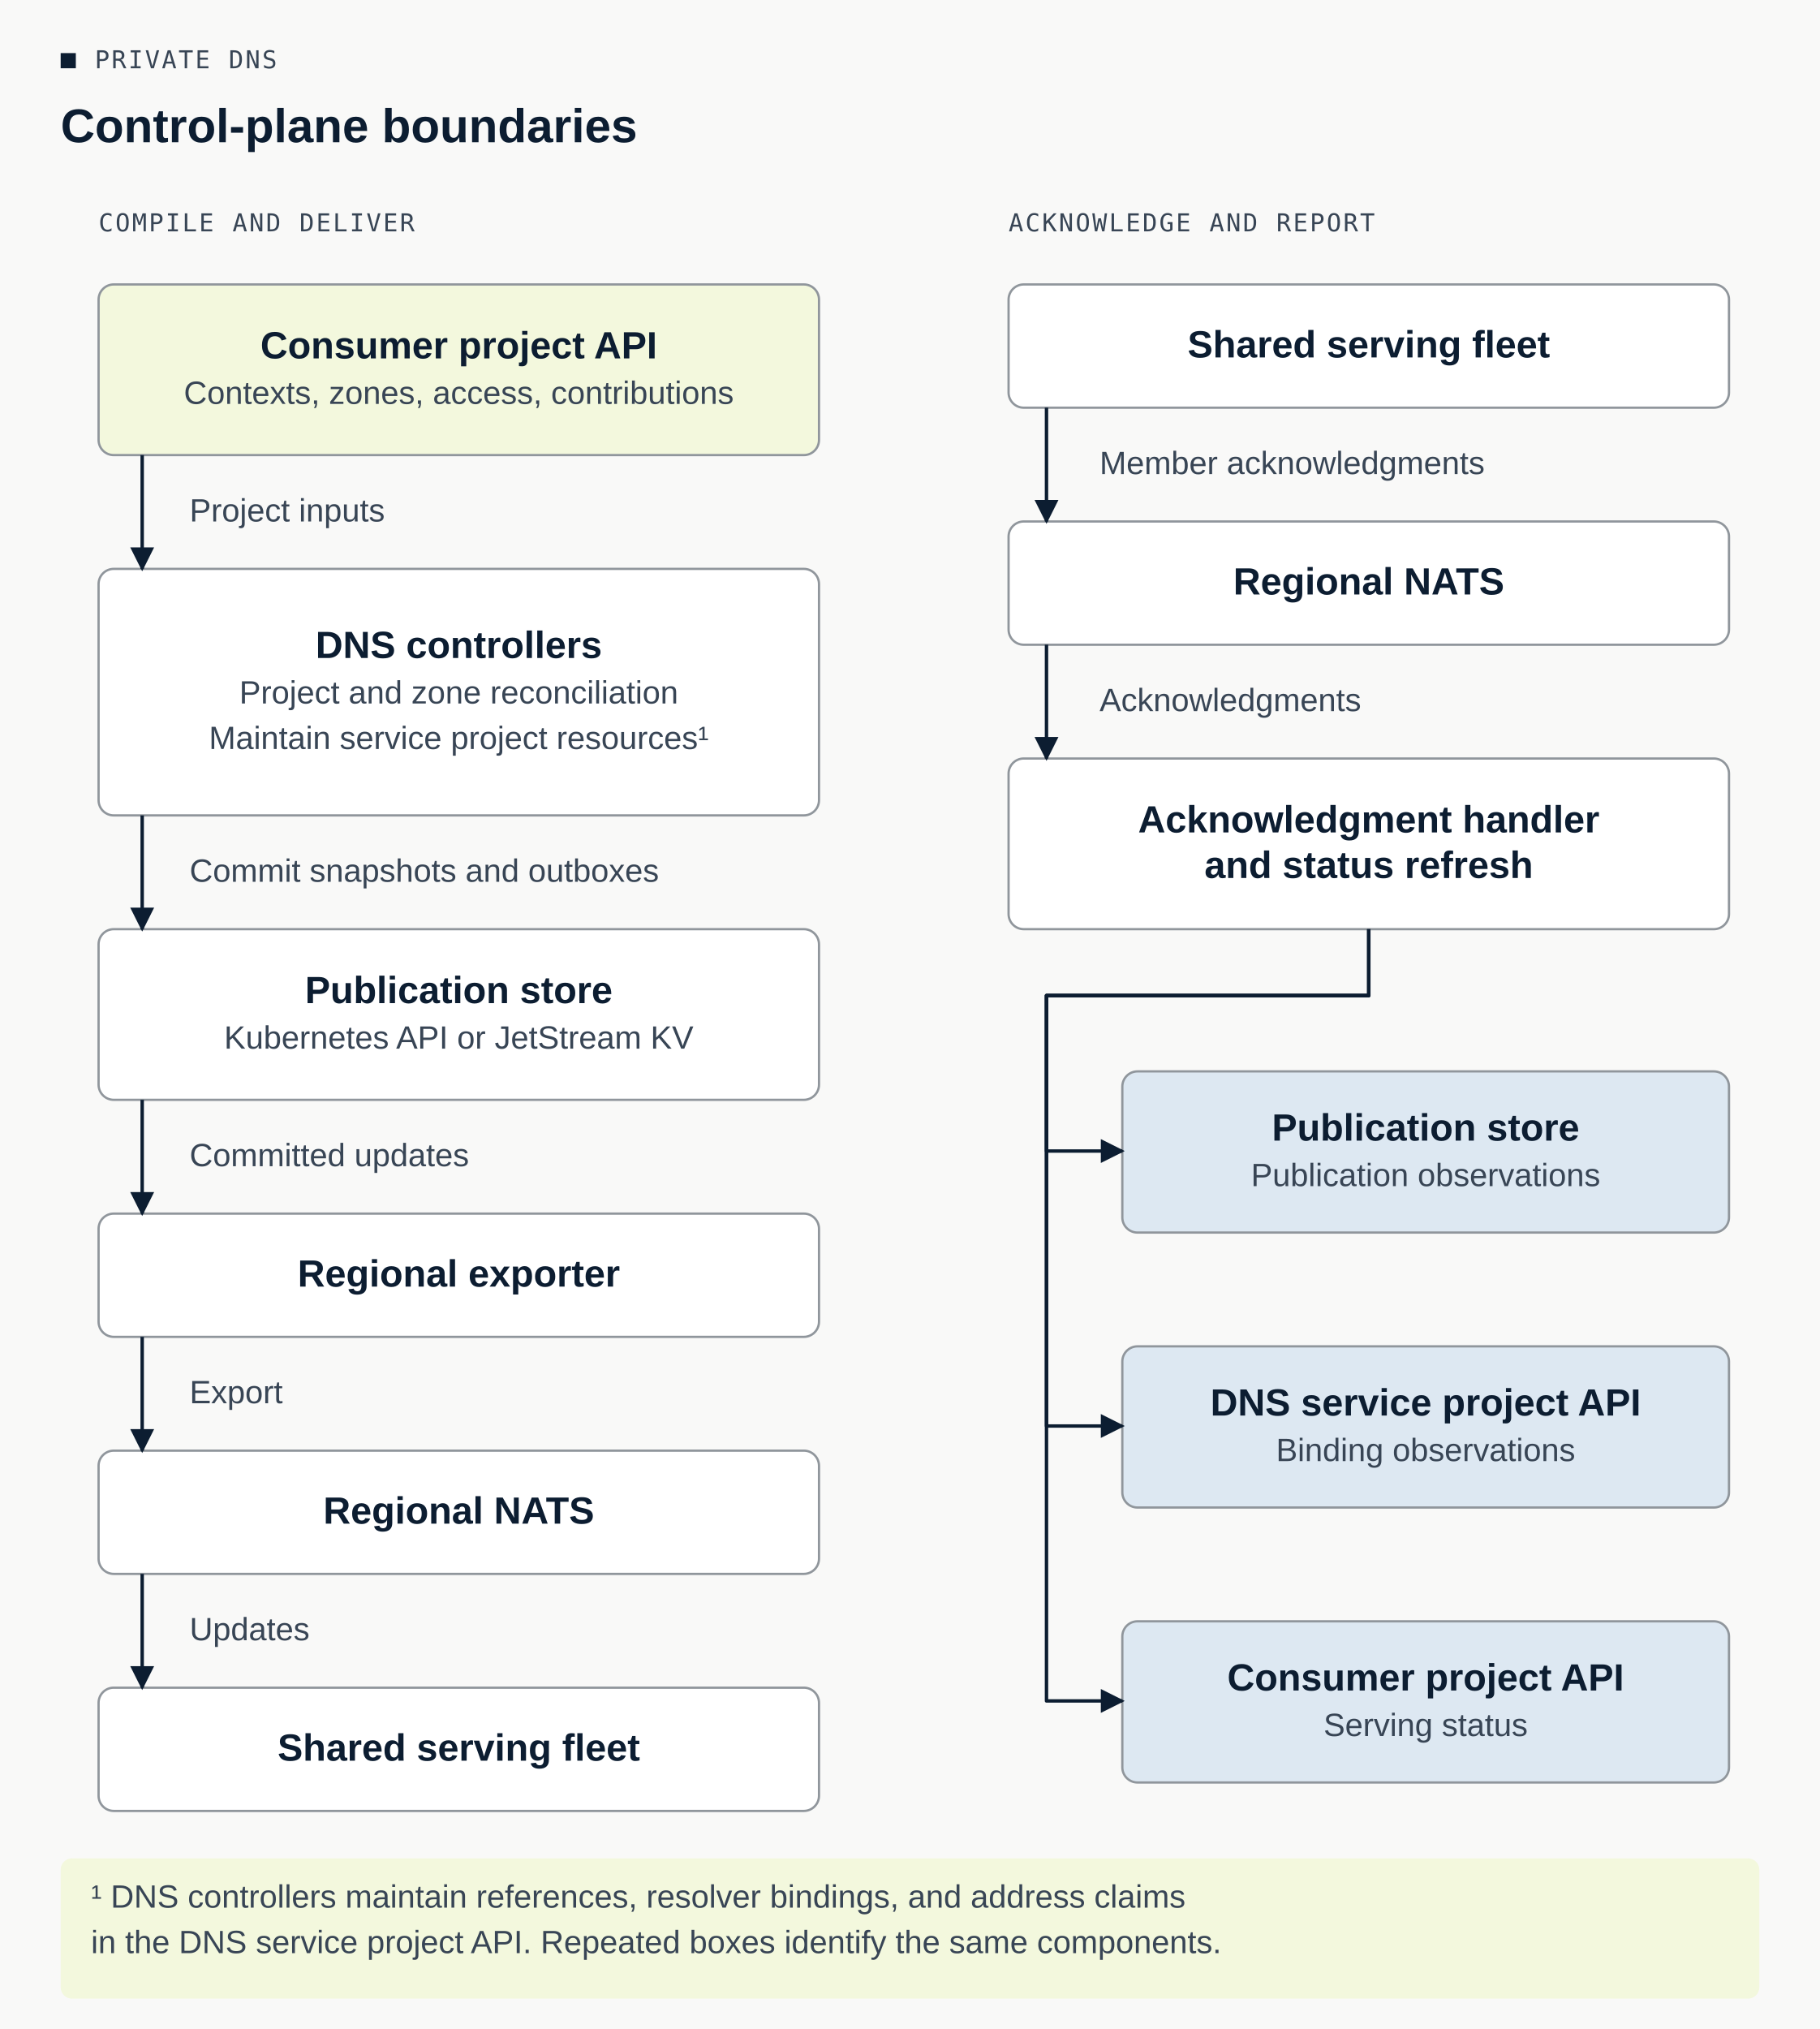
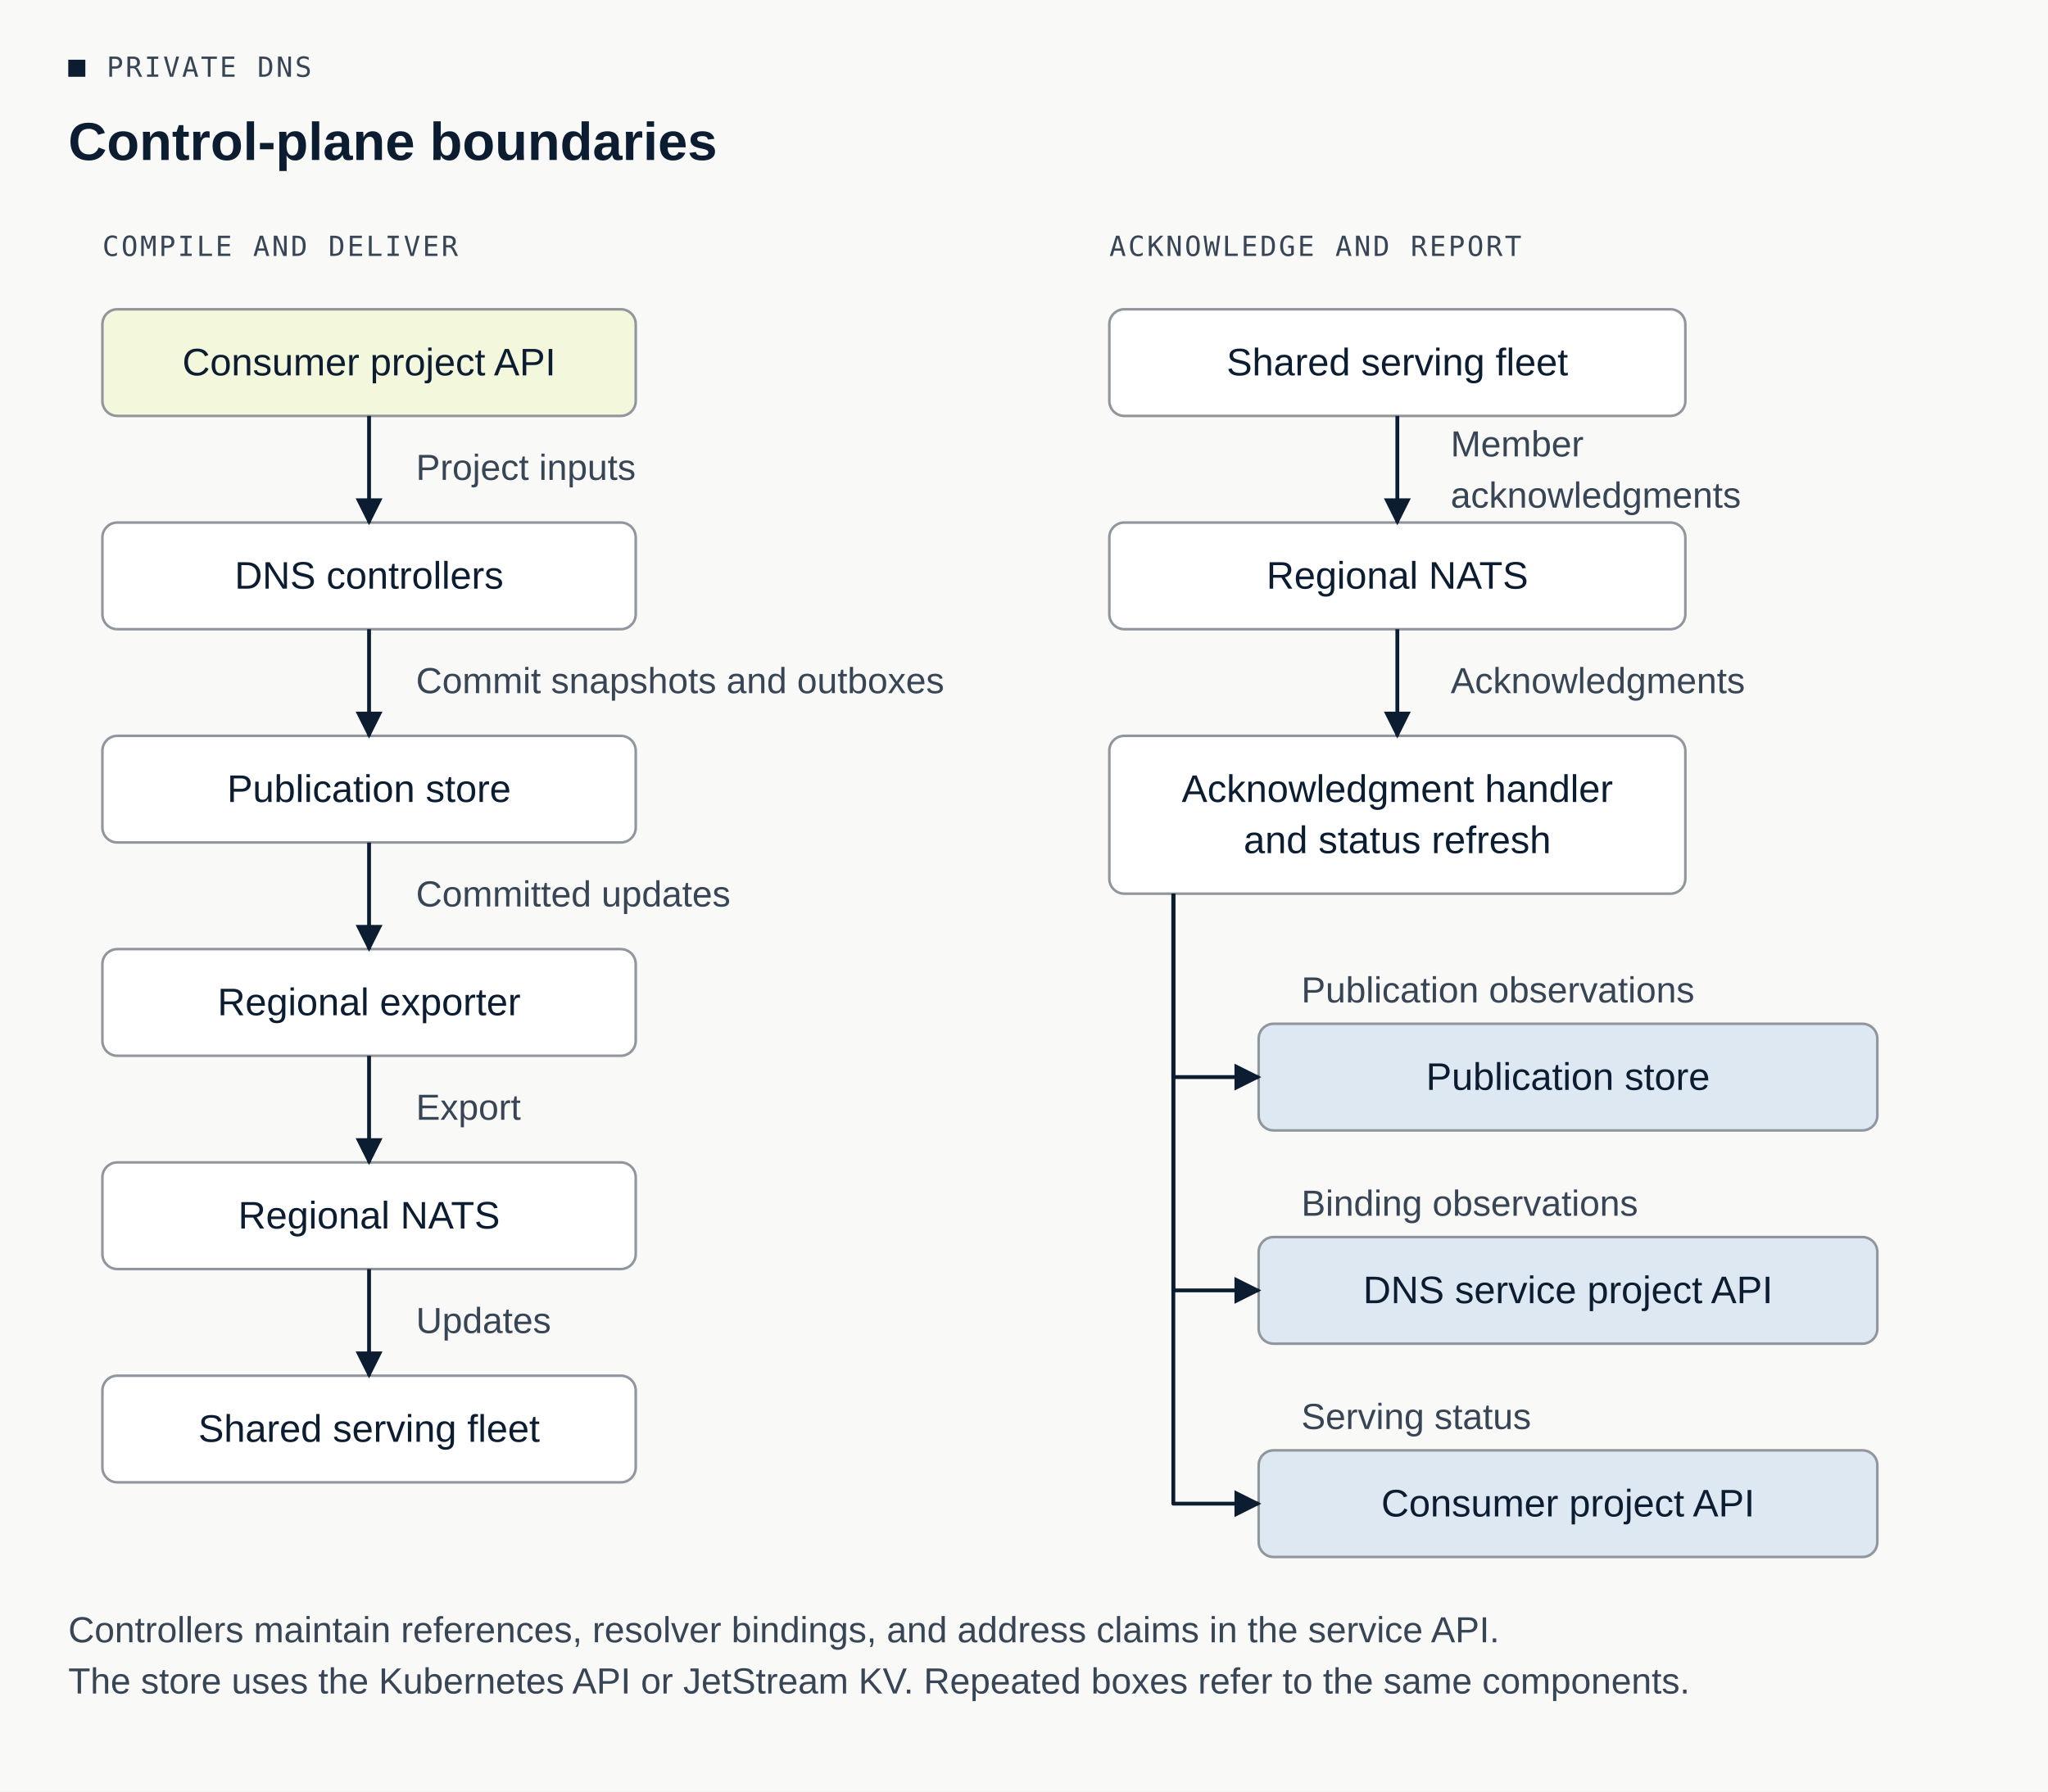
- <svg xmlns="http://www.w3.org/2000/svg" width="960" height="1070" viewBox="0 0 960 1070" role="img" aria-labelledby="title description">
+ <svg xmlns="http://www.w3.org/2000/svg" width="960" height="840" viewBox="0 0 960 840" role="img" aria-labelledby="title description">
  <defs>
    <marker id="arrow" viewBox="0 0 10 10" refX="9" refY="5" markerWidth="7" markerHeight="7" orient="auto-start-reverse">
      <path d="M 0 0 L 10 5 L 0 10 z" fill="#0C1D31" />
    </marker>
  </defs>
  <style>
    text { font-family: "Alliance No.1", "Alliance No 1", Arial, Helvetica, sans-serif; fill: #0C1D31; }
    .title { font-size: 25px; font-weight: 700; }
    .heading { font-size: 20px; font-weight: 700; }
    .label { font-size: 18px; }
    .detail { font-size: 17px; fill: #384555; }
    .message { font-size: 17px; fill: #384555; paint-order: stroke; stroke: #F9F9F8; stroke-width: 5px; stroke-linejoin: round; }
    .eyebrow { font-family: "DejaVu Sans Mono", monospace; font-size: 13px; letter-spacing: 1px; fill: #384555; }
    .mono { font-family: "DejaVu Sans Mono", monospace; font-size: 17px; }
    .edge { fill: none; stroke: #0C1D31; stroke-width: 1.8; stroke-linejoin: round; marker-end: url(#arrow); }
    .return { stroke-dasharray: 6 5; }
    .lifeline { stroke: #90969C; stroke-width: 1.2; stroke-dasharray: 4 6; }
  </style>
-   <rect width="960" height="1070" fill="#F9F9F8" />
+   <rect width="960" height="840" fill="#F9F9F8" />
  <rect x="32" y="28" width="8" height="8" fill="#0C1D31" />
  <text x="50" y="36" class="eyebrow" text-anchor="start">PRIVATE DNS</text>
  <text x="32" y="75" class="title" text-anchor="start">Control-plane boundaries</text>
-   <text x="52" y="122" class="eyebrow" text-anchor="start">COMPILE AND DELIVER</text>
-   <text x="532" y="122" class="eyebrow" text-anchor="start">ACKNOWLEDGE AND REPORT</text>
-   <rect x="52" y="150" width="380" height="90" rx="8" fill="#F3F8DD" stroke="#90969C" stroke-width="1.2" />
-   <text x="242.0" y="189.0" class="heading" text-anchor="middle">Consumer project API</text>
-   <text x="242.0" y="213.0" class="detail" text-anchor="middle">Contexts, zones, access, contributions</text>
-   <rect x="52" y="300" width="380" height="130" rx="8" fill="white" stroke="#90969C" stroke-width="1.2" />
-   <text x="242.0" y="347.0" class="heading" text-anchor="middle">DNS controllers</text>
-   <text x="242.0" y="371.0" class="detail" text-anchor="middle">Project and zone reconciliation</text>
-   <text x="242.0" y="395.0" class="detail" text-anchor="middle">Maintain service project resources¹</text>
-   <rect x="52" y="490" width="380" height="90" rx="8" fill="white" stroke="#90969C" stroke-width="1.2" />
-   <text x="242.0" y="529.0" class="heading" text-anchor="middle">Publication store</text>
-   <text x="242.0" y="553.0" class="detail" text-anchor="middle">Kubernetes API or JetStream KV</text>
-   <rect x="52" y="640" width="380" height="65" rx="8" fill="white" stroke="#90969C" stroke-width="1.2" />
-   <text x="242.0" y="678.5" class="heading" text-anchor="middle">Regional exporter</text>
-   <rect x="52" y="765" width="380" height="65" rx="8" fill="white" stroke="#90969C" stroke-width="1.2" />
-   <text x="242.0" y="803.5" class="heading" text-anchor="middle">Regional NATS</text>
-   <rect x="52" y="890" width="380" height="65" rx="8" fill="white" stroke="#90969C" stroke-width="1.2" />
-   <text x="242.0" y="928.5" class="heading" text-anchor="middle">Shared serving fleet</text>
-   <path d="M 75 240 V 300" class="edge" />
-   <text x="100" y="275.0" class="message" text-anchor="start">Project inputs</text>
-   <path d="M 75 430 V 490" class="edge" />
-   <text x="100" y="465.0" class="message" text-anchor="start">Commit snapshots and outboxes</text>
-   <path d="M 75 580 V 640" class="edge" />
-   <text x="100" y="615.0" class="message" text-anchor="start">Committed updates</text>
-   <path d="M 75 705 V 765" class="edge" />
-   <text x="100" y="740.0" class="message" text-anchor="start">Export</text>
-   <path d="M 75 830 V 890" class="edge" />
-   <text x="100" y="865.0" class="message" text-anchor="start">Updates</text>
-   <rect x="532" y="150" width="380" height="65" rx="8" fill="white" stroke="#90969C" stroke-width="1.2" />
-   <text x="722.0" y="188.5" class="heading" text-anchor="middle">Shared serving fleet</text>
-   <rect x="532" y="275" width="380" height="65" rx="8" fill="white" stroke="#90969C" stroke-width="1.2" />
-   <text x="722.0" y="313.5" class="heading" text-anchor="middle">Regional NATS</text>
-   <path d="M 552 215 V 275" class="edge" />
-   <text x="580" y="250" class="message" text-anchor="start">Member acknowledgments</text>
-   <rect x="532" y="400" width="380" height="90" rx="8" fill="white" stroke="#90969C" stroke-width="1.2" />
-   <text x="722.0" y="439.0" class="heading" text-anchor="middle">Acknowledgment handler</text>
-   <text x="722.0" y="463.0" class="heading" text-anchor="middle">and status refresh</text>
-   <path d="M 552 340 V 400" class="edge" />
-   <text x="580" y="375" class="message" text-anchor="start">Acknowledgments</text>
-   <rect x="592" y="565" width="320" height="85" rx="8" fill="#DDE8F2" stroke="#90969C" stroke-width="1.2" />
-   <text x="752.0" y="601.5" class="heading" text-anchor="middle">Publication store</text>
-   <text x="752.0" y="625.5" class="detail" text-anchor="middle">Publication observations</text>
-   <path d="M 722 490 V 525 H 552 V 607 H 592" class="edge" />
-   <rect x="592" y="710" width="320" height="85" rx="8" fill="#DDE8F2" stroke="#90969C" stroke-width="1.2" />
-   <text x="752.0" y="746.5" class="heading" text-anchor="middle">DNS service project API</text>
-   <text x="752.0" y="770.5" class="detail" text-anchor="middle">Binding observations</text>
-   <path d="M 722 490 V 525 H 552 V 752 H 592" class="edge" />
-   <rect x="592" y="855" width="320" height="85" rx="8" fill="#DDE8F2" stroke="#90969C" stroke-width="1.2" />
-   <text x="752.0" y="891.5" class="heading" text-anchor="middle">Consumer project API</text>
-   <text x="752.0" y="915.5" class="detail" text-anchor="middle">Serving status</text>
-   <path d="M 722 490 V 525 H 552 V 897 H 592" class="edge" />
-   <rect x="32" y="980" width="896" height="74" rx="6" fill="#F3F8DD" stroke="none" stroke-width="1.2" />
-   <text x="48" y="1006" class="detail" text-anchor="start">¹ DNS controllers maintain references, resolver bindings, and address claims</text>
-   <text x="48" y="1030" class="detail" text-anchor="start">   in the DNS service project API. Repeated boxes identify the same components.</text>
+   <text x="48" y="120" class="eyebrow" text-anchor="start">COMPILE AND DELIVER</text>
+   <text x="520" y="120" class="eyebrow" text-anchor="start">ACKNOWLEDGE AND REPORT</text>
+   <rect x="48" y="145" width="250" height="50" rx="7" fill="#F3F8DD" stroke="#90969C" stroke-width="1.2" />
+   <text x="173.0" y="176.0" class="label" text-anchor="middle">Consumer project API</text>
+   <rect x="48" y="245" width="250" height="50" rx="7" fill="white" stroke="#90969C" stroke-width="1.2" />
+   <text x="173.0" y="276.0" class="label" text-anchor="middle">DNS controllers</text>
+   <rect x="48" y="345" width="250" height="50" rx="7" fill="white" stroke="#90969C" stroke-width="1.2" />
+   <text x="173.0" y="376.0" class="label" text-anchor="middle">Publication store</text>
+   <rect x="48" y="445" width="250" height="50" rx="7" fill="white" stroke="#90969C" stroke-width="1.2" />
+   <text x="173.0" y="476.0" class="label" text-anchor="middle">Regional exporter</text>
+   <rect x="48" y="545" width="250" height="50" rx="7" fill="white" stroke="#90969C" stroke-width="1.2" />
+   <text x="173.0" y="576.0" class="label" text-anchor="middle">Regional NATS</text>
+   <rect x="48" y="645" width="250" height="50" rx="7" fill="white" stroke="#90969C" stroke-width="1.2" />
+   <text x="173.0" y="676.0" class="label" text-anchor="middle">Shared serving fleet</text>
+   <path d="M 173 195 V 245" class="edge" />
+   <text x="195" y="225" class="message" text-anchor="start">Project inputs</text>
+   <path d="M 173 295 V 345" class="edge" />
+   <text x="195" y="325" class="message" text-anchor="start">Commit snapshots and outboxes</text>
+   <path d="M 173 395 V 445" class="edge" />
+   <text x="195" y="425" class="message" text-anchor="start">Committed updates</text>
+   <path d="M 173 495 V 545" class="edge" />
+   <text x="195" y="525" class="message" text-anchor="start">Export</text>
+   <path d="M 173 595 V 645" class="edge" />
+   <text x="195" y="625" class="message" text-anchor="start">Updates</text>
+   <rect x="520" y="145" width="270" height="50" rx="7" fill="white" stroke="#90969C" stroke-width="1.2" />
+   <text x="655.0" y="176.0" class="label" text-anchor="middle">Shared serving fleet</text>
+   <rect x="520" y="245" width="270" height="50" rx="7" fill="white" stroke="#90969C" stroke-width="1.2" />
+   <text x="655.0" y="276.0" class="label" text-anchor="middle">Regional NATS</text>
+   <rect x="520" y="345" width="270" height="74" rx="7" fill="white" stroke="#90969C" stroke-width="1.2" />
+   <text x="655.0" y="376.0" class="label" text-anchor="middle">Acknowledgment handler</text>
+   <text x="655.0" y="400.0" class="label" text-anchor="middle">and status refresh</text>
+   <path d="M 655 195 V 245" class="edge" />
+   <text x="680" y="214" class="message" text-anchor="start">Member</text>
+   <text x="680" y="238" class="message" text-anchor="start">acknowledgments</text>
+   <path d="M 655 295 V 345" class="edge" />
+   <text x="680" y="325" class="message" text-anchor="start">Acknowledgments</text>
+   <rect x="590" y="480" width="290" height="50" rx="7" fill="#DDE8F2" stroke="#90969C" stroke-width="1.2" />
+   <text x="735.0" y="511.0" class="label" text-anchor="middle">Publication store</text>
+   <path d="M 550 419 V 505 H 590" class="edge" />
+   <text x="610" y="470" class="message" text-anchor="start">Publication observations</text>
+   <rect x="590" y="580" width="290" height="50" rx="7" fill="#DDE8F2" stroke="#90969C" stroke-width="1.2" />
+   <text x="735.0" y="611.0" class="label" text-anchor="middle">DNS service project API</text>
+   <path d="M 550 419 V 605 H 590" class="edge" />
+   <text x="610" y="570" class="message" text-anchor="start">Binding observations</text>
+   <rect x="590" y="680" width="290" height="50" rx="7" fill="#DDE8F2" stroke="#90969C" stroke-width="1.2" />
+   <text x="735.0" y="711.0" class="label" text-anchor="middle">Consumer project API</text>
+   <path d="M 550 419 V 705 H 590" class="edge" />
+   <text x="610" y="670" class="message" text-anchor="start">Serving status</text>
+   <text x="32" y="770" class="detail" text-anchor="start">Controllers maintain references, resolver bindings, and address claims in the service API.</text>
+   <text x="32" y="794" class="detail" text-anchor="start">The store uses the Kubernetes API or JetStream KV. Repeated boxes refer to the same components.</text>
</svg>
